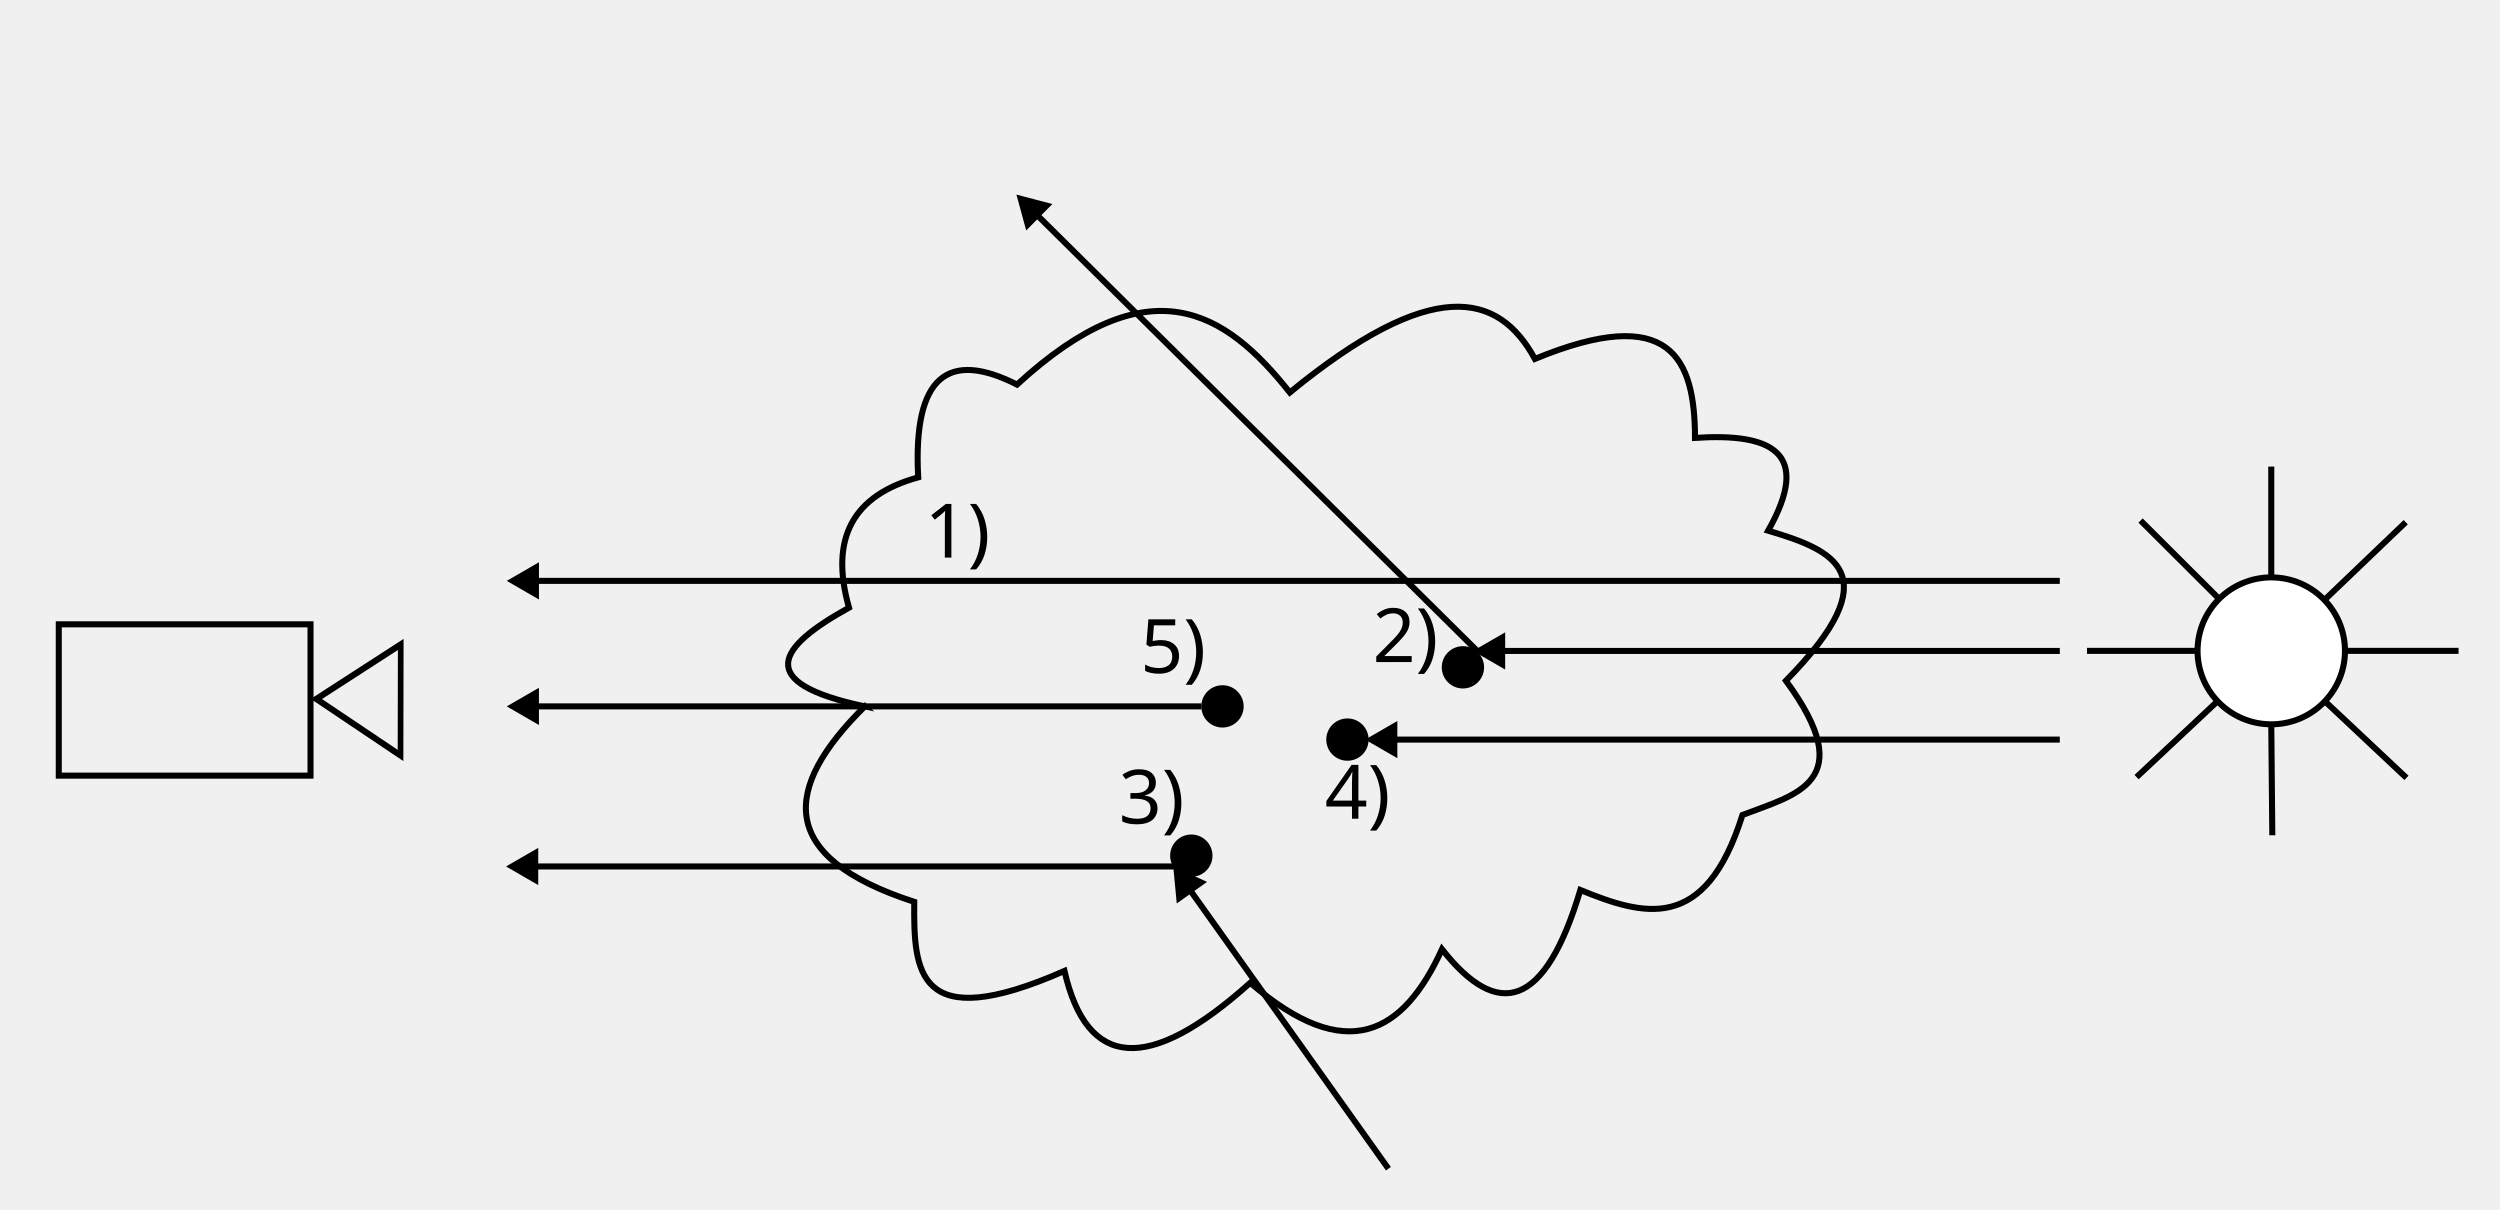
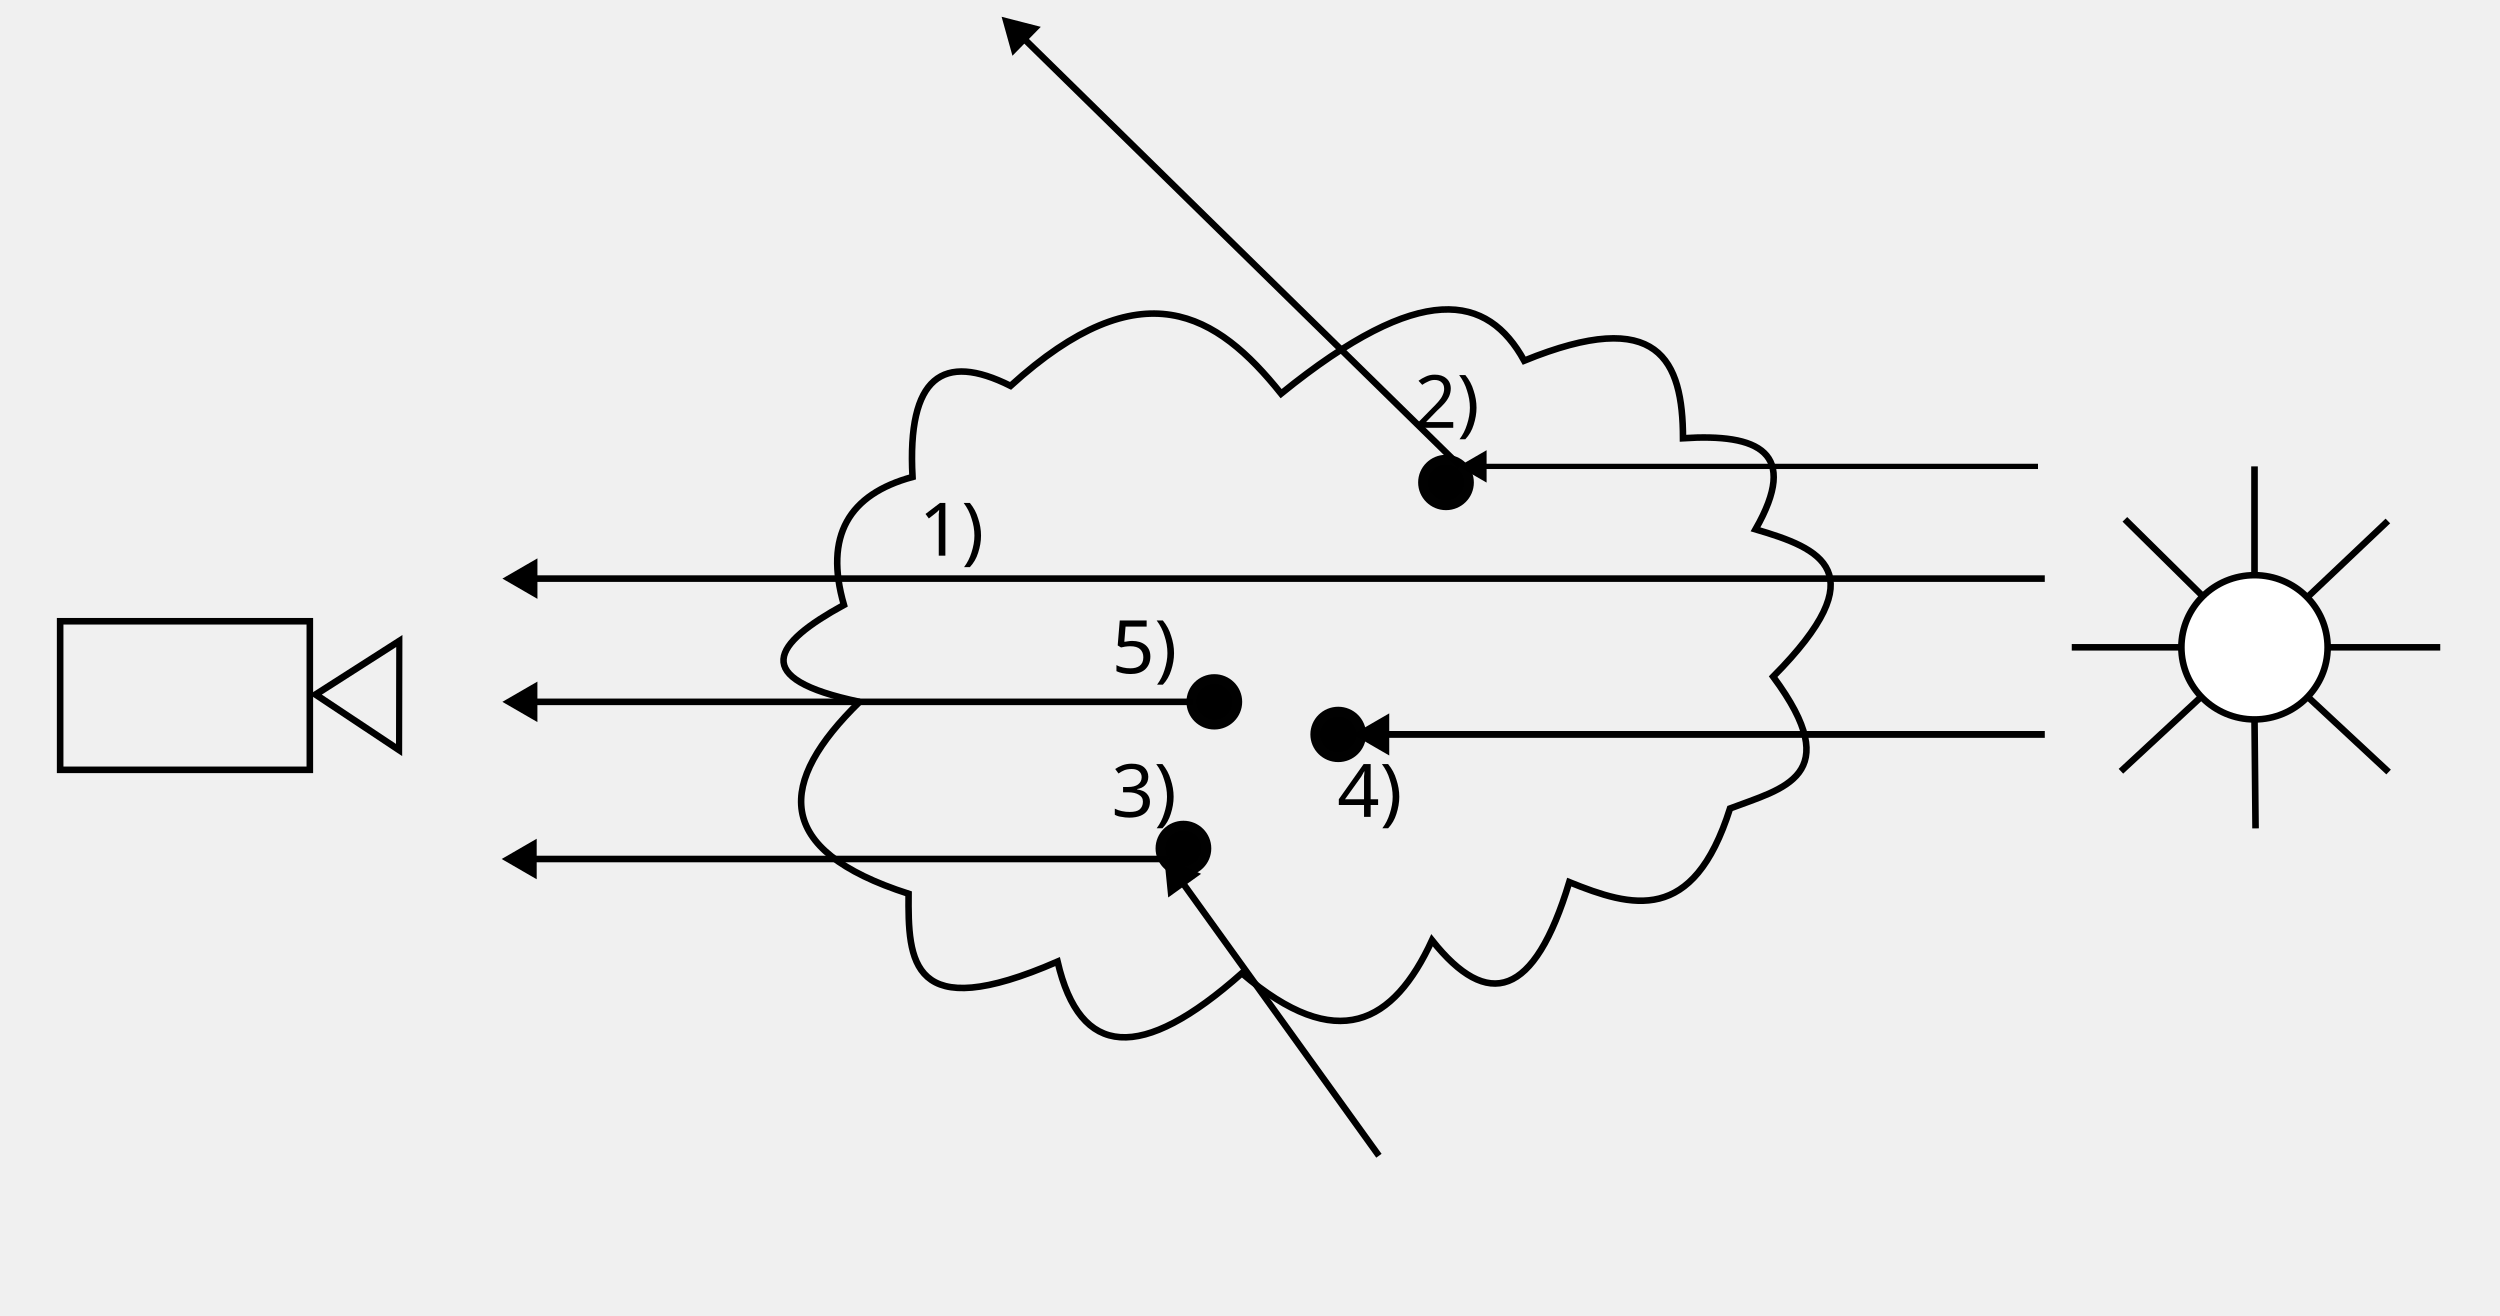
- <svg xmlns="http://www.w3.org/2000/svg" width="310mm" height="150mm" viewBox="0 0 310 150" version="1.1" id="svg9745">
+ <svg xmlns="http://www.w3.org/2000/svg" width="95mm" height="50mm" viewBox="0 0 95 50" version="1.1" id="svg9745">
  <defs id="defs9742">
    <marker style="overflow:visible" id="TriangleStart" refX="0" refY="0" orient="auto-start-reverse" markerWidth="5.324" markerHeight="6.155" viewBox="0 0 5.324 6.155" preserveAspectRatio="xMidYMid">
      <path transform="scale(0.5)" style="fill:context-stroke;fill-rule:evenodd;stroke:context-stroke;stroke-width:1pt" d="M 5.77,0 -2.88,5 V -5 Z" id="path135" />
    </marker>
    <marker style="overflow:visible" id="TriangleStart-8" refX="0" refY="0" orient="auto-start-reverse" markerWidth="5.324" markerHeight="6.155" viewBox="0 0 5.324 6.155" preserveAspectRatio="xMidYMid">
      <path transform="scale(0.5)" style="fill:context-stroke;fill-rule:evenodd;stroke:context-stroke;stroke-width:1pt" d="M 5.77,0 -2.88,5 V -5 Z" id="path135-8" />
    </marker>
    <marker style="overflow:visible" id="TriangleStart-2" refX="0" refY="0" orient="auto-start-reverse" markerWidth="5.324" markerHeight="6.155" viewBox="0 0 5.324 6.155" preserveAspectRatio="xMidYMid">
      <path transform="scale(0.5)" style="fill:context-stroke;fill-rule:evenodd;stroke:context-stroke;stroke-width:1pt" d="M 5.77,0 -2.88,5 V -5 Z" id="path135-82" />
    </marker>
    <marker style="overflow:visible" id="TriangleStart-27" refX="0" refY="0" orient="auto-start-reverse" markerWidth="5.324" markerHeight="6.155" viewBox="0 0 5.324 6.155" preserveAspectRatio="xMidYMid">
      <path transform="scale(0.5)" style="fill:context-stroke;fill-rule:evenodd;stroke:context-stroke;stroke-width:1pt" d="M 5.77,0 -2.88,5 V -5 Z" id="path135-1" />
    </marker>
    <marker style="overflow:visible" id="TriangleStart-82" refX="0" refY="0" orient="auto-start-reverse" markerWidth="5.324" markerHeight="6.155" viewBox="0 0 5.324 6.155" preserveAspectRatio="xMidYMid">
      <path transform="scale(0.5)" style="fill:context-stroke;fill-rule:evenodd;stroke:context-stroke;stroke-width:1pt" d="M 5.77,0 -2.88,5 V -5 Z" id="path135-5" />
    </marker>
    <marker style="overflow:visible" id="TriangleStart-1" refX="0" refY="0" orient="auto-start-reverse" markerWidth="5.324" markerHeight="6.155" viewBox="0 0 5.324 6.155" preserveAspectRatio="xMidYMid">
      <path transform="scale(0.5)" style="fill:context-stroke;fill-rule:evenodd;stroke:context-stroke;stroke-width:1pt" d="M 5.77,0 -2.88,5 V -5 Z" id="path135-13" />
    </marker>
    <marker style="overflow:visible" id="TriangleStart-4" refX="0" refY="0" orient="auto-start-reverse" markerWidth="5.324" markerHeight="6.155" viewBox="0 0 5.324 6.155" preserveAspectRatio="xMidYMid">
      <path transform="scale(0.5)" style="fill:context-stroke;fill-rule:evenodd;stroke:context-stroke;stroke-width:1pt" d="M 5.77,0 -2.88,5 V -5 Z" id="path135-4" />
    </marker>
  </defs>
  <g id="layer1">
-     <path style="fill:none;stroke:#000000;stroke-width:0.75;stroke-linecap:butt;stroke-linejoin:miter;stroke-dasharray:none;stroke-opacity:1" d="m 107.237,87.592 c -10.254,10.126 -11.01,18.671 6.128,24.237 -0.063,8.473 0.162,16.688 18.628,8.568 2.801,12.185 10.435,12.786 23.04,1.469 11.961,10.34 18.979,6.318 23.775,-4.162 6.98,8.883 12.791,7.269 17.157,-7.344 7.824,3.189 15.48,5.437 20.099,-9.303 6.54,-2.518 14.635,-4.041 5.392,-16.647 13.04,-13.29 5.896,-16.194 -2.206,-18.606 5.53,-9.778 0.369,-12.128 -9.069,-11.506 -0.022,-9.852 -3.007,-16.745 -19.853,-9.793 -4.554,-8.36 -12.823,-10.228 -30.393,4.162 -8.008,-10.114 -17.41,-16.054 -33.824,-0.979 -8.463,-4.285 -12.94,-1.176 -12.255,11.506 -7.975,2.193 -11.061,7.437 -8.579,16.158 -8.847,4.894 -11.937,9.294 1.961,12.241 z" id="path10311" />
-     <g id="g11805" transform="matrix(0.983786,0,0,0.9803281,231.5288,-92.36909)" style="stroke-width:0.764;stroke-dasharray:none">
-       <path style="fill:none;stroke:#000000;stroke-width:0.764;stroke-linecap:butt;stroke-linejoin:miter;stroke-dasharray:none;stroke-opacity:1" d="M 50.934,167.256 V 153.241" id="path10742" />
-       <path style="fill:none;stroke:#000000;stroke-width:0.764;stroke-linecap:butt;stroke-linejoin:miter;stroke-dasharray:none;stroke-opacity:1" d="M 60.226,176.548 H 74.539" id="path10744" />
-       <path style="fill:none;stroke:#000000;stroke-width:0.764;stroke-linecap:butt;stroke-linejoin:miter;stroke-dasharray:none;stroke-opacity:1" d="M 41.642,176.548 H 27.709" id="path10746" />
-       <path style="fill:none;stroke:#000000;stroke-width:0.764;stroke-linecap:butt;stroke-linejoin:miter;stroke-dasharray:none;stroke-opacity:1" d="m 50.934,176.548 v 9.292 l 0.132,14.035" id="path10748" />
-       <path style="fill:none;stroke:#000000;stroke-width:0.764;stroke-linecap:butt;stroke-linejoin:miter;stroke-dasharray:none;stroke-opacity:1" d="m 50.934,176.548 17.041,16.066" id="path10750" />
-       <path style="fill:none;stroke:#000000;stroke-width:0.764;stroke-linecap:butt;stroke-linejoin:miter;stroke-dasharray:none;stroke-opacity:1" d="M 67.883,160.275 50.934,176.548 34.459,160.063" id="path10752" />
-       <path style="fill:none;stroke:#000000;stroke-width:0.764;stroke-linecap:butt;stroke-linejoin:miter;stroke-dasharray:none;stroke-opacity:1" d="M 50.934,176.548 33.957,192.518" id="path10754" />
-       <circle style="fill:#ffffff;fill-opacity:1;stroke:#000000;stroke-width:0.764;stroke-dasharray:none;stroke-opacity:0.996" id="path10377" cx="50.934" cy="176.548" r="9.292" />
+     <path style="fill:none;stroke:#000000;stroke-width:0.25;stroke-linecap:butt;stroke-linejoin:miter;stroke-dasharray:none;stroke-opacity:1" d="m 32.664,26.67 c -3.117,3.047 -3.346,5.618 1.862,7.293 -0.019,2.549 0.049,5.021 5.662,2.578 0.851,3.666 3.172,3.847 7.003,0.442 3.635,3.111 5.769,1.901 7.226,-1.252 2.121,2.673 3.888,2.187 5.215,-2.21 2.378,0.96 4.705,1.636 6.109,-2.799 1.988,-0.758 4.448,-1.216 1.639,-5.009 3.963,-3.999 1.792,-4.873 -0.67,-5.598 1.681,-2.942 0.112,-3.649 -2.756,-3.462 -0.007,-2.964 -0.914,-5.038 -6.034,-2.947 -1.384,-2.516 -3.897,-3.078 -9.238,1.252 -2.434,-3.043 -5.291,-4.831 -10.281,-0.295 -2.572,-1.289 -3.933,-0.354 -3.725,3.462 -2.424,0.66 -3.362,2.238 -2.607,4.862 -2.689,1.472 -3.628,2.797 0.596,3.683 z" id="path10311" />
+     <g id="g11805" transform="matrix(0.2990121,0,0,0.2949794,70.44141,-27.48034)" style="stroke-width:0.842;stroke-dasharray:none">
+       <path style="fill:none;stroke:#000000;stroke-width:0.842;stroke-linecap:butt;stroke-linejoin:miter;stroke-dasharray:none;stroke-opacity:1" d="M 50.934,167.256 V 153.241" id="path10742" />
+       <path style="fill:none;stroke:#000000;stroke-width:0.842;stroke-linecap:butt;stroke-linejoin:miter;stroke-dasharray:none;stroke-opacity:1" d="M 60.226,176.548 H 74.539" id="path10744" />
+       <path style="fill:none;stroke:#000000;stroke-width:0.842;stroke-linecap:butt;stroke-linejoin:miter;stroke-dasharray:none;stroke-opacity:1" d="M 41.642,176.548 H 27.709" id="path10746" />
+       <path style="fill:none;stroke:#000000;stroke-width:0.842;stroke-linecap:butt;stroke-linejoin:miter;stroke-dasharray:none;stroke-opacity:1" d="m 50.934,176.548 v 9.292 l 0.132,14.035" id="path10748" />
+       <path style="fill:none;stroke:#000000;stroke-width:0.842;stroke-linecap:butt;stroke-linejoin:miter;stroke-dasharray:none;stroke-opacity:1" d="m 50.934,176.548 17.041,16.066" id="path10750" />
+       <path style="fill:none;stroke:#000000;stroke-width:0.842;stroke-linecap:butt;stroke-linejoin:miter;stroke-dasharray:none;stroke-opacity:1" d="M 67.883,160.275 50.934,176.548 34.459,160.063" id="path10752" />
+       <path style="fill:none;stroke:#000000;stroke-width:0.842;stroke-linecap:butt;stroke-linejoin:miter;stroke-dasharray:none;stroke-opacity:1" d="M 50.934,176.548 33.957,192.518" id="path10754" />
+       <circle style="fill:#ffffff;fill-opacity:1;stroke:#000000;stroke-width:0.842;stroke-dasharray:none;stroke-opacity:0.996" id="path10377" cx="50.934" cy="176.548" r="9.292" />
    </g>
-     <path style="fill:none;stroke:#000000;stroke-width:0.75;stroke-linecap:butt;stroke-linejoin:miter;stroke-dasharray:none;stroke-opacity:1;marker-start:url(#TriangleStart)" d="M 65.501,72.028 H 255.416" id="path3133" />
-     <path style="fill:none;stroke:#000000;stroke-width:0.75;stroke-linecap:butt;stroke-linejoin:miter;stroke-dasharray:none;stroke-opacity:1;marker-start:url(#TriangleStart-8)" d="m 147.026,109.61 25.139,35.31" id="path3133-5" />
-     <path style="fill:none;stroke:#000000;stroke-width:0.75;stroke-linecap:butt;stroke-linejoin:miter;stroke-dasharray:none;stroke-opacity:1;marker-start:url(#TriangleStart-2)" d="M 65.499,87.592 H 148.974" id="path3133-1" />
-     <path style="fill:none;stroke:#000000;stroke-width:0.75;stroke-linecap:butt;stroke-linejoin:miter;stroke-dasharray:none;stroke-opacity:1;marker-start:url(#TriangleStart-27)" d="M 65.411,107.441 H 145.737" id="path3133-58" />
-     <path style="fill:none;stroke:#000000;stroke-width:0.75;stroke-linecap:butt;stroke-linejoin:miter;stroke-dasharray:none;stroke-opacity:1;marker-start:url(#TriangleStart-82)" d="m 127.928,26.002 55.251,54.715" id="path3133-582" />
-     <path style="fill:none;stroke:#000000;stroke-width:0.75;stroke-linecap:butt;stroke-linejoin:miter;stroke-dasharray:none;stroke-opacity:1;marker-start:url(#TriangleStart-1)" d="m 171.941,91.709 h 83.475" id="path3133-17" />
-     <path style="fill:none;stroke:#000000;stroke-width:0.75;stroke-linecap:butt;stroke-linejoin:miter;stroke-dasharray:none;stroke-opacity:1;marker-start:url(#TriangleStart-4)" d="m 185.311,80.717 h 70.105" id="path3133-9" />
-     <ellipse style="fill:#000000;fill-opacity:1;stroke:#000000;stroke-width:0.75;stroke-dasharray:none;stroke-opacity:0.996" id="path4083" cx="167.082" cy="91.709" rx="2.251" ry="2.249" />
-     <ellipse style="fill:#000000;fill-opacity:1;stroke:#000000;stroke-width:0.75;stroke-dasharray:none;stroke-opacity:0.996" id="path4083-4" cx="151.588" cy="87.592" rx="2.251" ry="2.249" />
-     <ellipse style="fill:#000000;fill-opacity:1;stroke:#000000;stroke-width:0.75;stroke-dasharray:none;stroke-opacity:0.996" id="path4083-7" cx="147.723" cy="106.103" rx="2.251" ry="2.249" />
-     <ellipse style="fill:#000000;fill-opacity:1;stroke:#000000;stroke-width:0.75;stroke-dasharray:none;stroke-opacity:0.996" id="path4083-2" cx="181.403" cy="82.748" rx="2.251" ry="2.249" />
-     <text xml:space="preserve" style="font-size:9.319px;line-height:1.25;font-family:'Bodoni MT';-inkscape-font-specification:'Bodoni MT';stroke-width:0.265" x="114.589" y="69.18" id="text7126" transform="scale(1.000591,0.9994091)">
-       <tspan id="tspan7124" style="stroke-width:0.265" x="114.589" y="69.18">1)</tspan>
+     <path style="fill:none;stroke:#000000;stroke-width:0.25;stroke-linecap:butt;stroke-linejoin:miter;stroke-dasharray:none;stroke-opacity:1;marker-start:url(#TriangleStart)" d="M 19.979,21.987 H 77.702" id="path3133" />
+     <path style="fill:none;stroke:#000000;stroke-width:0.25;stroke-linecap:butt;stroke-linejoin:miter;stroke-dasharray:none;stroke-opacity:1;marker-start:url(#TriangleStart-8)" d="M 44.758,33.295 52.399,43.919" id="path3133-5" />
+     <path style="fill:none;stroke:#000000;stroke-width:0.25;stroke-linecap:butt;stroke-linejoin:miter;stroke-dasharray:none;stroke-opacity:1;marker-start:url(#TriangleStart-2)" d="M 19.978,26.67 H 45.35" id="path3133-1" />
+     <path style="fill:none;stroke:#000000;stroke-width:0.25;stroke-linecap:butt;stroke-linejoin:miter;stroke-dasharray:none;stroke-opacity:1;marker-start:url(#TriangleStart-27)" d="M 19.951,32.642 H 44.366" id="path3133-58" />
+     <path style="fill:none;stroke:#000000;stroke-width:0.25;stroke-linecap:butt;stroke-linejoin:miter;stroke-dasharray:none;stroke-opacity:1;marker-start:url(#TriangleStart-82)" d="M 38.695,1.259 55.488,17.723" id="path3133-582" />
+     <path style="fill:none;stroke:#000000;stroke-width:0.26;stroke-linecap:butt;stroke-linejoin:miter;stroke-dasharray:none;stroke-opacity:1;marker-start:url(#TriangleStart-1)" d="M 52.33,27.908 H 77.702" id="path3133-17" />
+     <path style="fill:none;stroke:#000000;stroke-width:0.2;stroke-linecap:butt;stroke-linejoin:miter;stroke-dasharray:none;stroke-opacity:1;marker-start:url(#TriangleStart-4)" d="m 56.136,17.723 h 21.308" id="path3133-9" />
+     <ellipse style="fill:#000000;fill-opacity:1;stroke:#000000;stroke-width:0.75;stroke-dasharray:none;stroke-opacity:0.996" id="path4083" cx="50.853" cy="27.908" rx="0.684" ry="0.677" />
+     <ellipse style="fill:#000000;fill-opacity:1;stroke:#000000;stroke-width:0.75;stroke-dasharray:none;stroke-opacity:0.996" id="path4083-4" cx="46.144" cy="26.67" rx="0.684" ry="0.677" />
+     <ellipse style="fill:#000000;fill-opacity:1;stroke:#000000;stroke-width:0.75;stroke-dasharray:none;stroke-opacity:0.996" id="path4083-7" cx="44.97" cy="32.24" rx="0.684" ry="0.677" />
+     <ellipse style="fill:#000000;fill-opacity:1;stroke:#000000;stroke-width:0.75;stroke-dasharray:none;stroke-opacity:0.996" id="path4083-2" cx="54.948" cy="18.334" rx="0.684" ry="0.677" />
+     <text xml:space="preserve" style="font-size:2.818px;line-height:1.25;font-family:'Bodoni MT';-inkscape-font-specification:'Bodoni MT';stroke-width:0.265" x="34.724" y="21.236" id="text7126" transform="scale(1.005636,0.994396)">
+       <tspan id="tspan7124" style="stroke-width:0.265" x="34.724" y="21.236">1)</tspan>
    </text>
-     <text xml:space="preserve" style="font-size:9.319px;line-height:1.25;font-family:'Bodoni MT';-inkscape-font-specification:'Bodoni MT';stroke-width:0.265" x="170.101" y="82.151" id="text7180" transform="scale(1.000591,0.9994091)">
-       <tspan id="tspan7178" style="stroke-width:0.265" x="170.101" y="82.151">2)</tspan>
+     <text xml:space="preserve" style="font-size:2.818px;line-height:1.25;font-family:'Bodoni MT';-inkscape-font-specification:'Bodoni MT';stroke-width:0.265" x="53.447" y="16.35" id="text7180" transform="scale(1.005636,0.994396)">
+       <tspan id="tspan7178" style="stroke-width:0.265" x="53.447" y="16.35">2)</tspan>
    </text>
-     <text xml:space="preserve" style="font-size:9.319px;line-height:1.25;font-family:'Bodoni MT';-inkscape-font-specification:'Bodoni MT';stroke-width:0.265" x="138.647" y="102.182" id="text7184" transform="scale(1.000591,0.9994091)">
-       <tspan id="tspan7182" style="stroke-width:0.265" x="138.647" y="102.182">3)</tspan>
+     <text xml:space="preserve" style="font-size:2.818px;line-height:1.25;font-family:'Bodoni MT';-inkscape-font-specification:'Bodoni MT';stroke-width:0.265" x="41.999" y="31.217" id="text7184" transform="scale(1.005636,0.994396)">
+       <tspan id="tspan7182" style="stroke-width:0.265" x="41.999" y="31.217">3)</tspan>
    </text>
-     <text xml:space="preserve" style="font-size:9.319px;line-height:1.25;font-family:'Bodoni MT';-inkscape-font-specification:'Bodoni MT';stroke-width:0.265" x="164.171" y="101.585" id="text7188" transform="scale(1.000591,0.9994091)">
-       <tspan id="tspan7186" style="stroke-width:0.265" x="164.171" y="101.585">4)</tspan>
+     <text xml:space="preserve" style="font-size:2.818px;line-height:1.25;font-family:'Bodoni MT';-inkscape-font-specification:'Bodoni MT';stroke-width:0.265" x="50.528" y="31.217" id="text7188" transform="scale(1.005636,0.994396)">
+       <tspan id="tspan7186" style="stroke-width:0.265" x="50.528" y="31.217">4)</tspan>
    </text>
-     <text xml:space="preserve" style="font-size:9.319px;line-height:1.25;font-family:'Bodoni MT';-inkscape-font-specification:'Bodoni MT';stroke-width:0.265" x="141.318" y="83.499" id="text7192" transform="scale(1.000591,0.9994091)">
-       <tspan id="tspan7190" style="stroke-width:0.265" x="141.318" y="83.499">5)</tspan>
+     <text xml:space="preserve" style="font-size:2.818px;line-height:1.25;font-family:'Bodoni MT';-inkscape-font-specification:'Bodoni MT';stroke-width:0.265" x="42.015" y="25.726" id="text7192" transform="scale(1.005636,0.994396)">
+       <tspan id="tspan7190" style="stroke-width:0.265" x="42.015" y="25.726">5)</tspan>
    </text>
-     <g id="g24383" transform="matrix(2.003737,0,0,2.019341,-3.742565,-87.37255)" style="stroke-width:0.373;stroke-dasharray:none">
-       <rect style="fill:#000000;fill-opacity:0;fill-rule:evenodd;stroke:#000000;stroke-width:0.373;stroke-opacity:1;stroke-dasharray:none" id="rect23545" width="15.579" height="9.292" x="5.505" y="81.605" />
-       <path style="fill:#000000;fill-opacity:0;stroke:#000000;stroke-width:2.463;stroke-dasharray:none;stroke-opacity:1" id="path24379" d="M 23.832,56.182 -12.034,33.699 25.37,13.879 Z" transform="matrix(0.1421574,-0.00419207,0.0048424,0.1609977,22.99368,80.71258)" />
+     <g id="g24383" transform="matrix(0.6090162,0,0,0.607617,-1.067024,-25.97689)" style="stroke-width:0.411;stroke-dasharray:none">
+       <rect style="fill:#000000;fill-opacity:0;fill-rule:evenodd;stroke:#000000;stroke-width:0.411;stroke-dasharray:none;stroke-opacity:1" id="rect23545" width="15.579" height="9.292" x="5.505" y="81.605" />
+       <path style="fill:#000000;fill-opacity:0;stroke:#000000;stroke-width:2.715;stroke-dasharray:none;stroke-opacity:1" id="path24379" d="M 23.832,56.182 -12.034,33.699 25.37,13.879 Z" transform="matrix(0.1421574,-0.00419207,0.0048424,0.1609977,22.99368,80.71258)" />
    </g>
  </g>
</svg>
